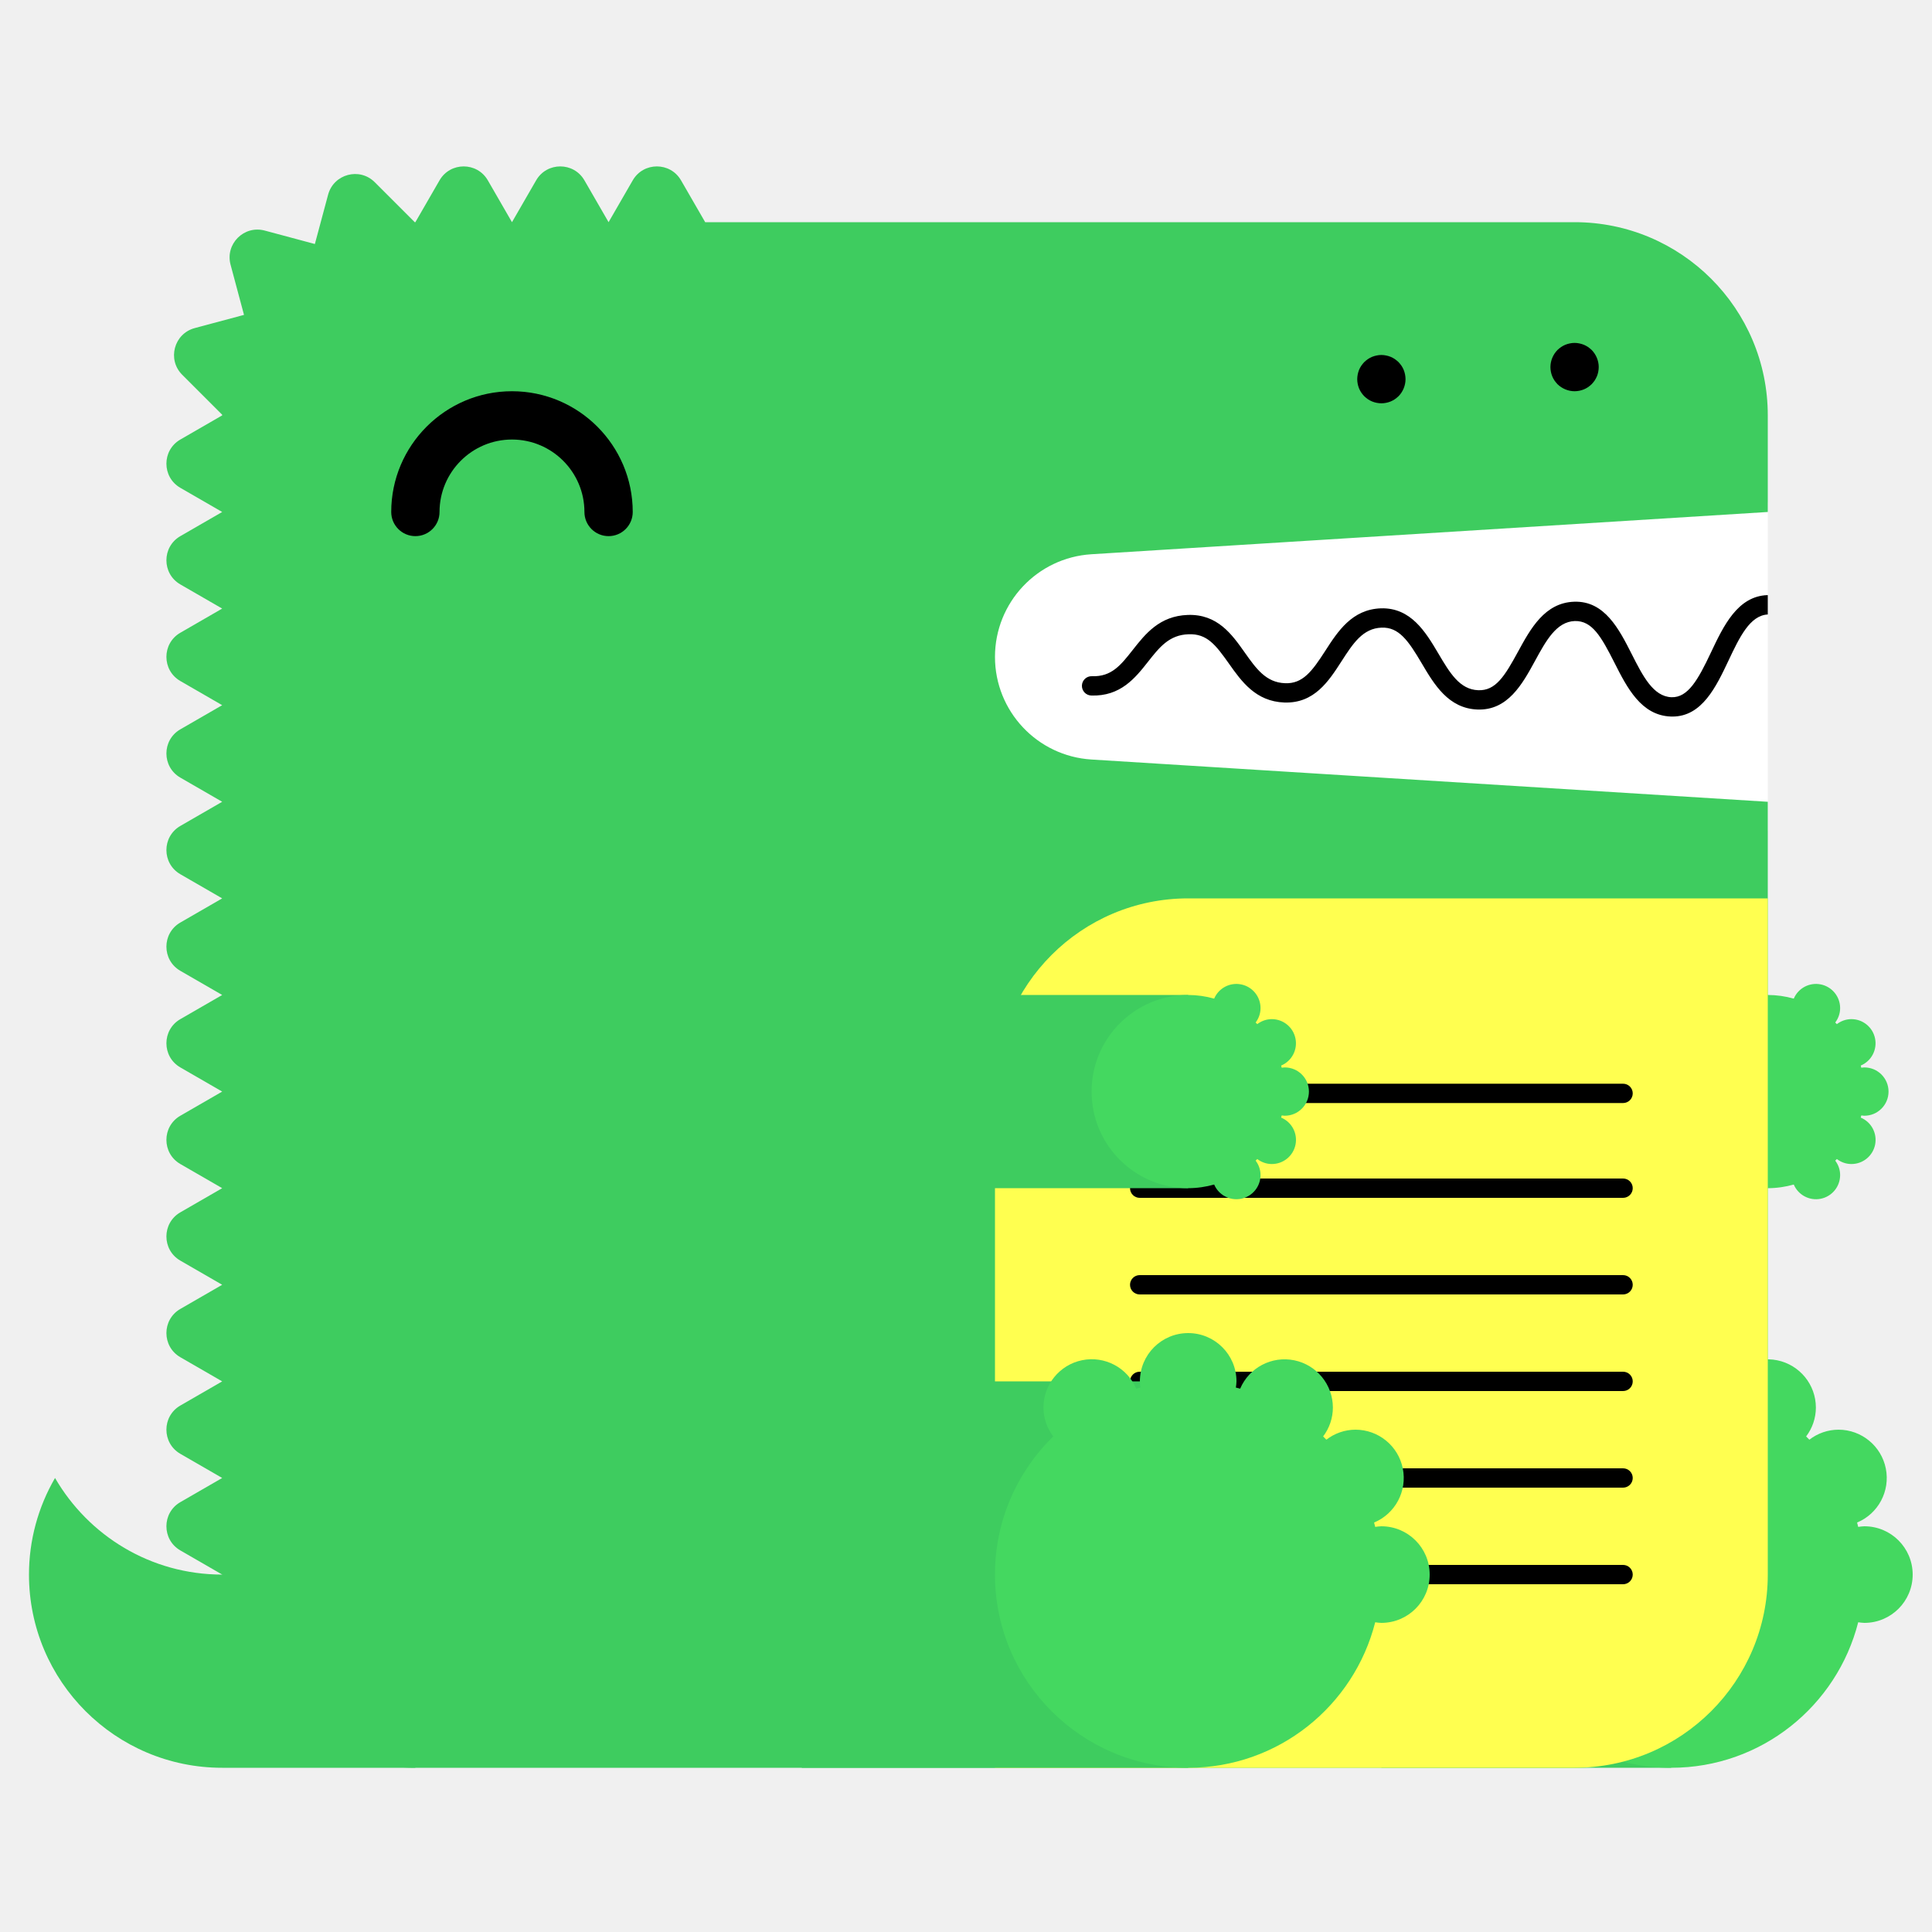
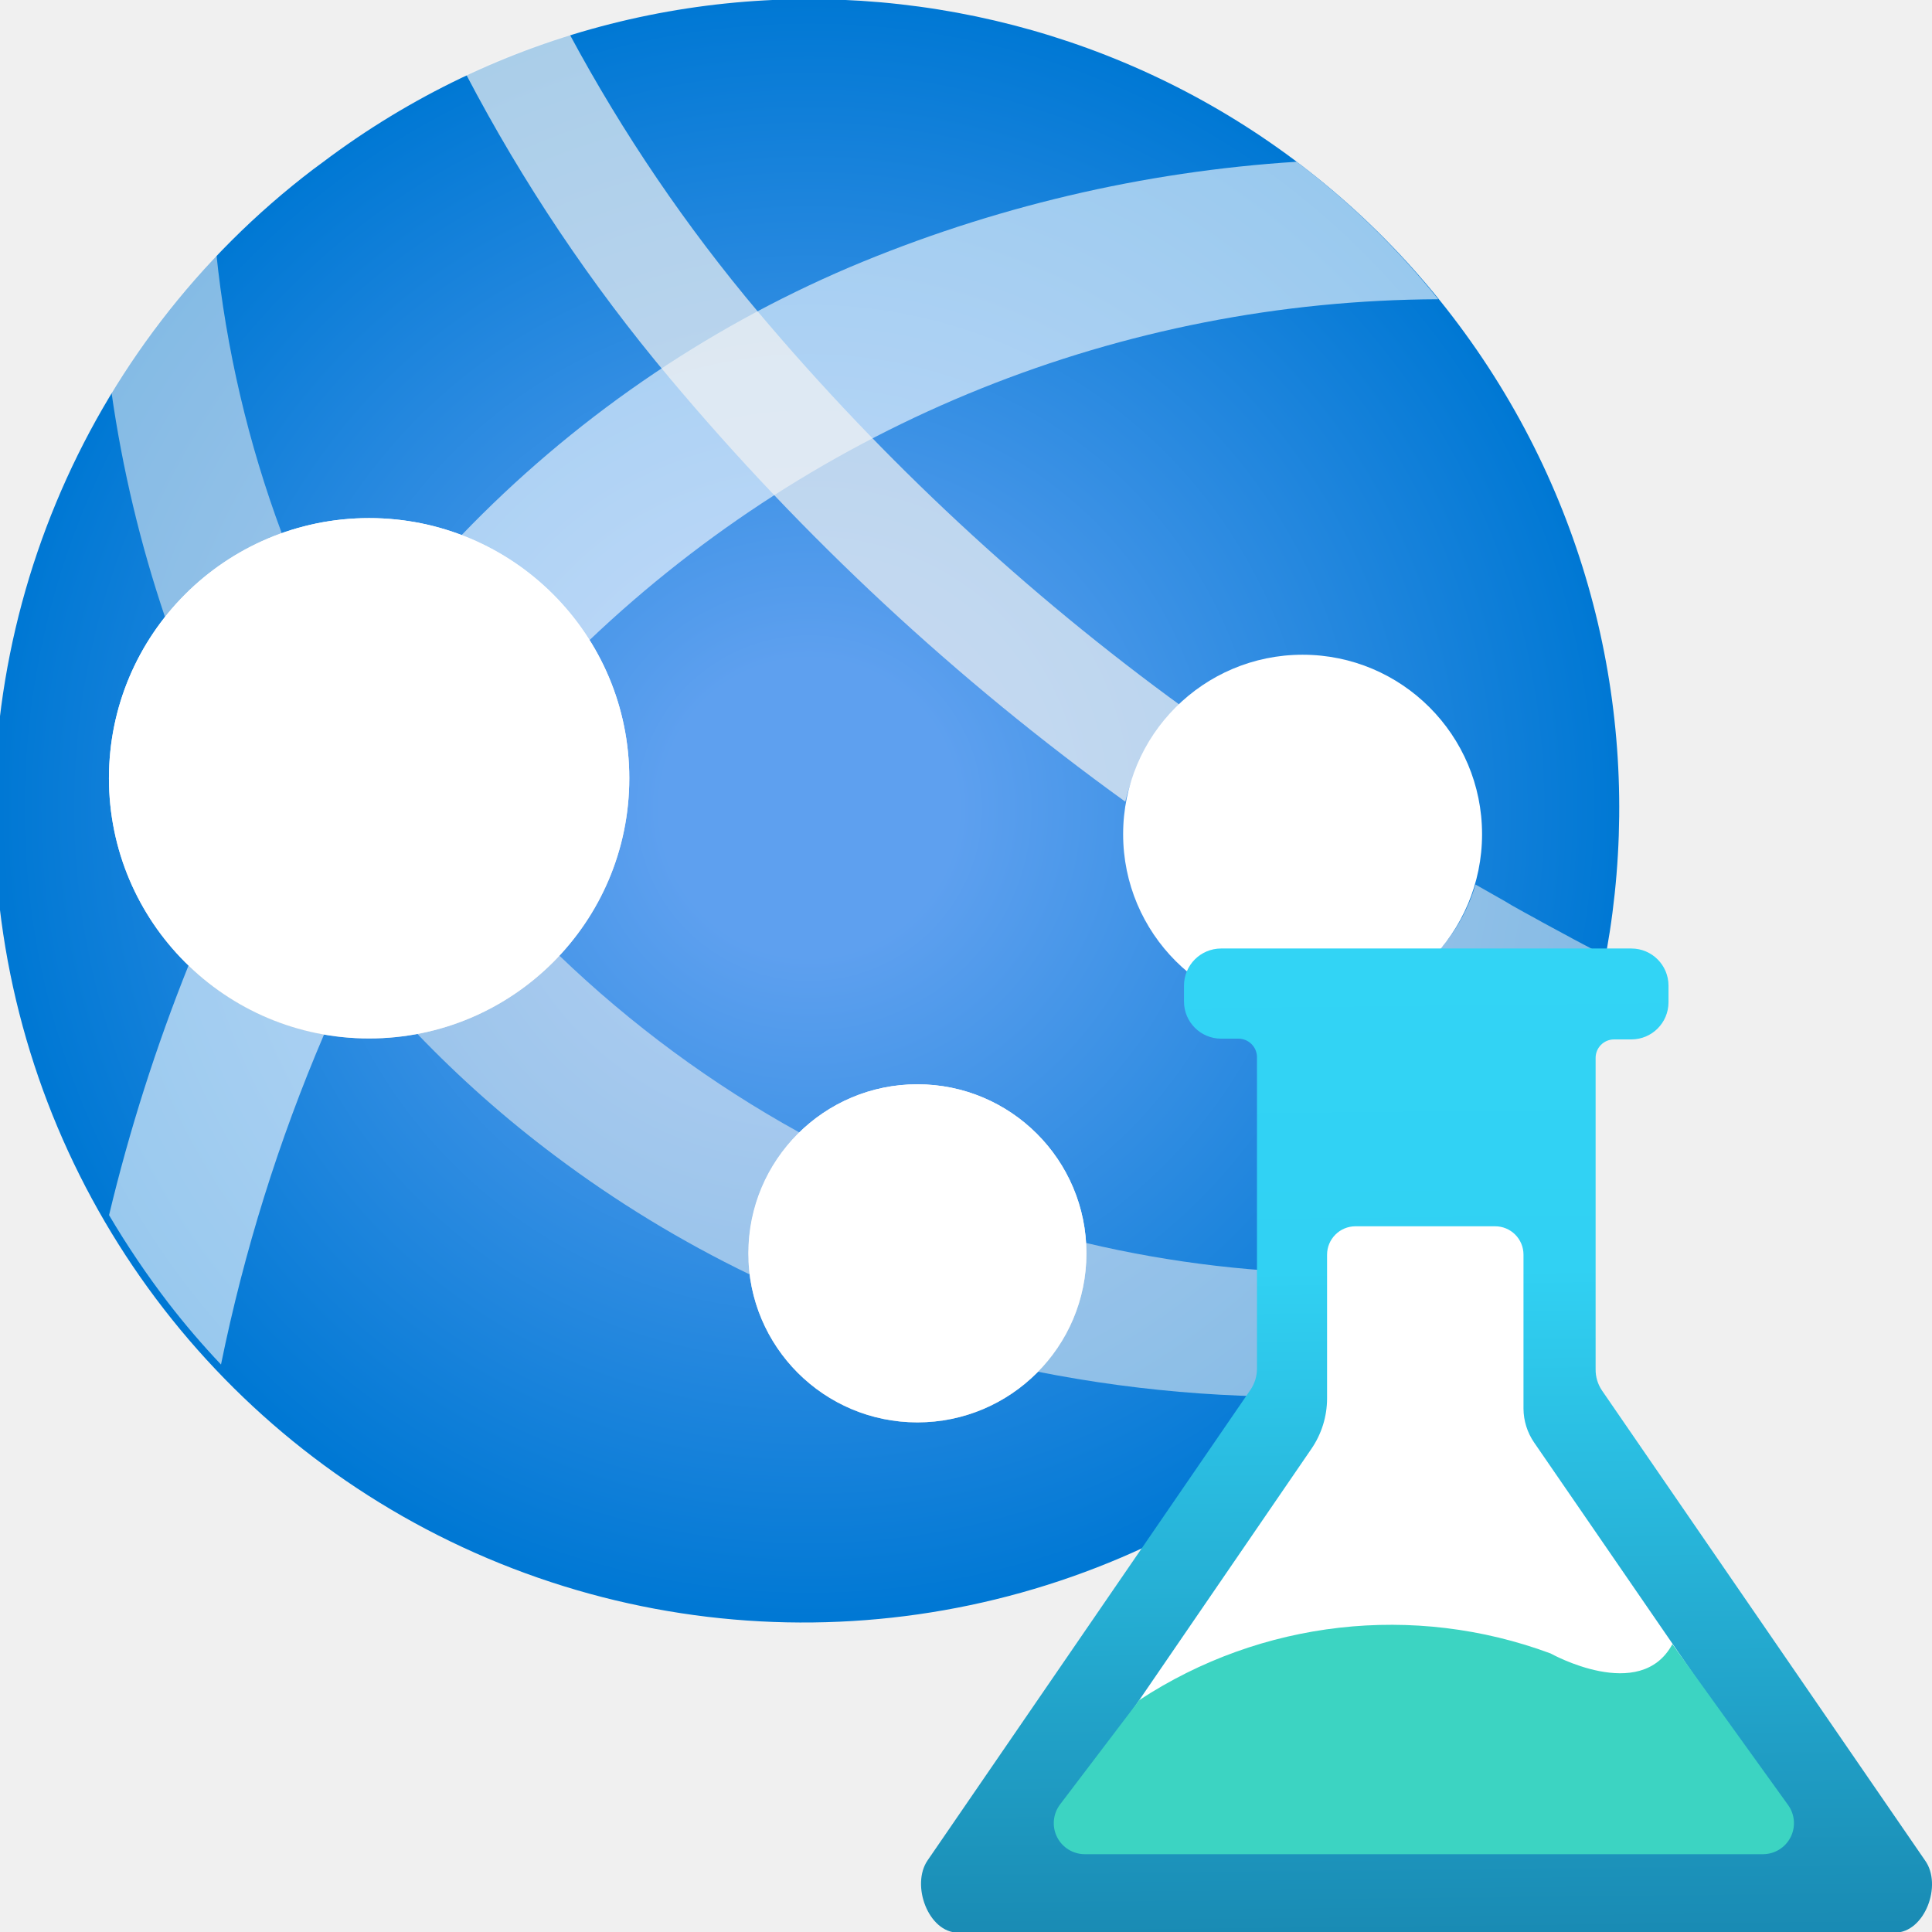
- <svg xmlns="http://www.w3.org/2000/svg" width="200" height="200" viewBox="0 0 200 200">
-   <g fill="none" fill-rule="evenodd">
-     <path fill="#FFF" d="M99 52h84v34H99z" />
-     <path d="M23 163c-7.398 0-13.843-4.027-17.303-10A19.886 19.886 0 0 0 3 163c0 11.046 8.954 20 20 20h20v-20H23z" fill="#3ECC5F" />
-     <path d="M112.98 57.376L183 53V43c0-11.046-8.954-20-20-20H73l-2.5-4.33c-1.112-1.925-3.889-1.925-5 0L63 23l-2.5-4.33c-1.111-1.925-3.889-1.925-5 0L53 23l-2.5-4.33c-1.111-1.925-3.889-1.925-5 0L43 23c-.022 0-.042.003-.065.003l-4.142-4.141c-1.57-1.571-4.252-.853-4.828 1.294l-1.369 5.104-5.192-1.392c-2.148-.575-4.111 1.389-3.535 3.536l1.39 5.193-5.102 1.367c-2.148.576-2.867 3.259-1.296 4.83l4.142 4.142c0 .021-.003.042-.003.064l-4.33 2.5c-1.925 1.111-1.925 3.889 0 5L23 53l-4.33 2.5c-1.925 1.111-1.925 3.889 0 5L23 63l-4.33 2.5c-1.925 1.111-1.925 3.889 0 5L23 73l-4.33 2.5c-1.925 1.111-1.925 3.889 0 5L23 83l-4.33 2.5c-1.925 1.111-1.925 3.889 0 5L23 93l-4.33 2.5c-1.925 1.111-1.925 3.889 0 5L23 103l-4.33 2.5c-1.925 1.111-1.925 3.889 0 5L23 113l-4.33 2.5c-1.925 1.111-1.925 3.889 0 5L23 123l-4.33 2.5c-1.925 1.111-1.925 3.889 0 5L23 133l-4.33 2.5c-1.925 1.111-1.925 3.889 0 5L23 143l-4.33 2.5c-1.925 1.111-1.925 3.889 0 5L23 153l-4.33 2.5c-1.925 1.111-1.925 3.889 0 5L23 163c0 11.046 8.954 20 20 20h120c11.046 0 20-8.954 20-20V83l-70.02-4.376A10.645 10.645 0 0 1 103 68c0-5.621 4.37-10.273 9.98-10.624" fill="#3ECC5F" />
-     <path fill="#3ECC5F" d="M143 183h30v-40h-30z" />
-     <path d="M193 158c-.219 0-.428.037-.639.064-.038-.15-.074-.301-.116-.451A5 5 0 0 0 190.32 148a4.96 4.96 0 0 0-3.016 1.036 26.531 26.531 0 0 0-.335-.336 4.955 4.955 0 0 0 1.011-2.987 5 5 0 0 0-9.599-1.959c-.148-.042-.297-.077-.445-.115.027-.211.064-.42.064-.639a5 5 0 0 0-5-5 5 5 0 0 0-5 5c0 .219.037.428.064.639-.148.038-.297.073-.445.115a4.998 4.998 0 0 0-9.599 1.959c0 1.125.384 2.151 1.011 2.987-3.717 3.632-6.031 8.693-6.031 14.3 0 11.046 8.954 20 20 20 9.339 0 17.16-6.41 19.361-15.064.211.027.42.064.639.064a5 5 0 0 0 5-5 5 5 0 0 0-5-5" fill="#44D860" />
-     <path fill="#3ECC5F" d="M153 123h30v-20h-30z" />
-     <path d="M193 115.5a2.5 2.5 0 1 0 0-5c-.109 0-.214.019-.319.032-.02-.075-.037-.15-.058-.225a2.501 2.501 0 0 0-.963-4.807c-.569 0-1.088.197-1.508.518a6.653 6.653 0 0 0-.168-.168c.314-.417.506-.931.506-1.494a2.5 2.5 0 0 0-4.8-.979A9.987 9.987 0 0 0 183 103c-5.522 0-10 4.478-10 10s4.478 10 10 10c.934 0 1.833-.138 2.69-.377a2.5 2.5 0 0 0 4.8-.979c0-.563-.192-1.077-.506-1.494.057-.055.113-.111.168-.168.42.321.939.518 1.508.518a2.5 2.5 0 0 0 .963-4.807c.021-.074.038-.15.058-.225.105.013.21.032.319.032" fill="#44D860" />
-     <path d="M63 55.5a2.5 2.5 0 0 1-2.5-2.5c0-4.136-3.364-7.5-7.5-7.5s-7.5 3.364-7.5 7.5a2.5 2.5 0 1 1-5 0c0-6.893 5.607-12.5 12.5-12.5S65.5 46.107 65.5 53a2.5 2.5 0 0 1-2.5 2.5" fill="#000" />
-     <path d="M103 183h60c11.046 0 20-8.954 20-20V93h-60c-11.046 0-20 8.954-20 20v70z" fill="#FFFF50" />
-     <path d="M168.02 124h-50.04a1 1 0 1 1 0-2h50.04a1 1 0 1 1 0 2m0 20h-50.04a1 1 0 1 1 0-2h50.04a1 1 0 1 1 0 2m0 20h-50.04a1 1 0 1 1 0-2h50.04a1 1 0 1 1 0 2m0-49.814h-50.04a1 1 0 1 1 0-2h50.04a1 1 0 1 1 0 2m0 19.814h-50.04a1 1 0 1 1 0-2h50.04a1 1 0 1 1 0 2m0 20h-50.04a1 1 0 1 1 0-2h50.04a1 1 0 1 1 0 2M183 61.611c-.012 0-.022-.006-.034-.005-3.09.105-4.552 3.196-5.842 5.923-1.346 2.85-2.387 4.703-4.093 4.647-1.889-.068-2.969-2.202-4.113-4.46-1.314-2.594-2.814-5.536-5.963-5.426-3.046.104-4.513 2.794-5.807 5.167-1.377 2.528-2.314 4.065-4.121 3.994-1.927-.07-2.951-1.805-4.136-3.813-1.321-2.236-2.848-4.75-5.936-4.664-2.994.103-4.465 2.385-5.763 4.4-1.373 2.13-2.335 3.428-4.165 3.351-1.973-.07-2.992-1.51-4.171-3.177-1.324-1.873-2.816-3.993-5.895-3.89-2.928.1-4.399 1.97-5.696 3.618-1.232 1.564-2.194 2.802-4.229 2.724a1 1 0 0 0-.072 2c3.017.101 4.545-1.8 5.872-3.487 1.177-1.496 2.193-2.787 4.193-2.855 1.926-.082 2.829 1.115 4.195 3.045 1.297 1.834 2.769 3.914 5.731 4.021 3.103.104 4.596-2.215 5.918-4.267 1.182-1.834 2.202-3.417 4.15-3.484 1.793-.067 2.769 1.35 4.145 3.681 1.297 2.197 2.766 4.686 5.787 4.796 3.125.108 4.634-2.62 5.949-5.035 1.139-2.088 2.214-4.06 4.119-4.126 1.793-.042 2.728 1.595 4.111 4.33 1.292 2.553 2.757 5.445 5.825 5.556l.169.003c3.064 0 4.518-3.075 5.805-5.794 1.139-2.41 2.217-4.68 4.067-4.773v-2z" fill="#000" />
-     <path fill="#3ECC5F" d="M83 183h40v-40H83z" />
-     <path d="M143 158c-.219 0-.428.037-.639.064-.038-.15-.074-.301-.116-.451A5 5 0 0 0 140.32 148a4.96 4.96 0 0 0-3.016 1.036 26.531 26.531 0 0 0-.335-.336 4.955 4.955 0 0 0 1.011-2.987 5 5 0 0 0-9.599-1.959c-.148-.042-.297-.077-.445-.115.027-.211.064-.42.064-.639a5 5 0 0 0-5-5 5 5 0 0 0-5 5c0 .219.037.428.064.639-.148.038-.297.073-.445.115a4.998 4.998 0 0 0-9.599 1.959c0 1.125.384 2.151 1.011 2.987-3.717 3.632-6.031 8.693-6.031 14.3 0 11.046 8.954 20 20 20 9.339 0 17.16-6.41 19.361-15.064.211.027.42.064.639.064a5 5 0 0 0 5-5 5 5 0 0 0-5-5" fill="#44D860" />
-     <path fill="#3ECC5F" d="M83 123h40v-20H83z" />
-     <path d="M133 115.5a2.5 2.5 0 1 0 0-5c-.109 0-.214.019-.319.032-.02-.075-.037-.15-.058-.225a2.501 2.501 0 0 0-.963-4.807c-.569 0-1.088.197-1.508.518a6.653 6.653 0 0 0-.168-.168c.314-.417.506-.931.506-1.494a2.5 2.5 0 0 0-4.8-.979A9.987 9.987 0 0 0 123 103c-5.522 0-10 4.478-10 10s4.478 10 10 10c.934 0 1.833-.138 2.69-.377a2.5 2.5 0 0 0 4.8-.979c0-.563-.192-1.077-.506-1.494.057-.055.113-.111.168-.168.42.321.939.518 1.508.518a2.5 2.5 0 0 0 .963-4.807c.021-.074.038-.15.058-.225.105.013.21.032.319.032" fill="#44D860" />
-     <path d="M143 41.75c-.16 0-.33-.02-.49-.05a2.52 2.52 0 0 1-.47-.14c-.15-.06-.29-.14-.431-.23-.13-.09-.259-.2-.38-.31-.109-.12-.219-.24-.309-.38s-.17-.28-.231-.43a2.619 2.619 0 0 1-.189-.96c0-.16.02-.33.05-.49.03-.16.08-.31.139-.47.061-.15.141-.29.231-.43.09-.13.2-.26.309-.38.121-.11.25-.22.38-.31.141-.09.281-.17.431-.23.149-.06.31-.11.47-.14.32-.07.65-.07.98 0 .159.03.32.08.47.14.149.06.29.14.43.23.13.09.259.2.38.31.11.12.22.25.31.38.09.14.17.28.23.43.06.16.11.31.14.47.029.16.05.33.05.49 0 .66-.271 1.31-.73 1.77-.121.11-.25.22-.38.31-.14.09-.281.17-.43.23a2.565 2.565 0 0 1-.96.19m20-1.25c-.66 0-1.3-.27-1.771-.73a3.802 3.802 0 0 1-.309-.38c-.09-.14-.17-.28-.231-.43a2.619 2.619 0 0 1-.189-.96c0-.66.27-1.3.729-1.77.121-.11.25-.22.38-.31.141-.09.281-.17.431-.23.149-.06.31-.11.47-.14.32-.07.66-.07.98 0 .159.03.32.08.47.14.149.06.29.14.43.23.13.09.259.2.38.31.459.47.73 1.11.73 1.77 0 .16-.021.33-.05.49-.03.16-.08.32-.14.47-.07.15-.14.29-.23.43-.09.13-.2.26-.31.38-.121.11-.25.22-.38.31-.14.09-.281.17-.43.23a2.565 2.565 0 0 1-.96.19" fill="#000" />
+ <svg xmlns="http://www.w3.org/2000/svg" width="18" height="18" viewBox="0 0 18 18">
+   <defs>
+     <radialGradient id="a827c3ba-f052-4b7c-a800-1673f7d95a11" cx="1848.536" cy="3347.483" r="50.267" gradientTransform="translate(-269.742 -494.591) scale(0.15)" gradientUnits="userSpaceOnUse">
+       <stop offset="0.183" stop-color="#5ea0ef" />
+       <stop offset="1" stop-color="#0078d4" />
+     </radialGradient>
+     <linearGradient id="a36e93a1-a936-4449-a50b-45ff03cebe42" x1="3.459" y1="9.738" x2="3.431" y2="6.226" gradientUnits="userSpaceOnUse">
+       <stop offset="0" stop-color="#ccc" />
+       <stop offset="0.123" stop-color="#d7d7d7" />
+       <stop offset="1" stop-color="#fcfcfc" />
+     </linearGradient>
+     <linearGradient id="f7a672b0-856f-4d8f-b76e-13076a124f7f" x1="8.547" y1="13.251" x2="8.547" y2="10.102" gradientUnits="userSpaceOnUse">
+       <stop offset="0" stop-color="#ccc" />
+       <stop offset="0.123" stop-color="#d7d7d7" />
+       <stop offset="1" stop-color="#fcfcfc" />
+     </linearGradient>
+     <linearGradient id="e13ea1c7-f81c-4a74-8128-2b6420d44339" x1="13.196" y1="8.878" x2="13.296" y2="18.078" gradientUnits="userSpaceOnUse">
+       <stop offset="0" stop-color="#32d4f5" />
+       <stop offset="0.321" stop-color="#31d1f3" />
+       <stop offset="1" stop-color="#198ab3" />
+     </linearGradient>
+   </defs>
+   <g id="a99e39f9-86cd-4c16-a9e4-92799fe7b8cd">
+     <g>
+       <path id="a5e9263a-0c33-4427-acd3-f8e8fcf2fe7d" d="M12.161,13.492A7.54,7.54,0,1,1,2.92,1.576L3,1.517a7.54,7.54,0,0,1,9.165,11.975" fill="url(#a827c3ba-f052-4b7c-a800-1673f7d95a11)" />
+       <path d="M5.491,5.965A11.539,11.539,0,0,1,13.4,2.788a7.474,7.474,0,0,0-1.319-1.281,12.775,12.775,0,0,0-4.164.982A11,11,0,0,0,4.3,4.986,2.435,2.435,0,0,1,5.491,5.965Z" fill="#fff" opacity="0.6" />
+       <path d="M1.757,8.994a16.727,16.727,0,0,0-.741,2.327,8.172,8.172,0,0,0,.552.818,7.434,7.434,0,0,0,.491.574A15.853,15.853,0,0,1,3.02,9.636,2.423,2.423,0,0,1,1.757,8.994Z" fill="#fff" opacity="0.6" />
+       <path d="M2.626,4.97a10.587,10.587,0,0,1-.611-2.612,7.454,7.454,0,0,0-.977,1.293,11.712,11.712,0,0,0,.5,2.1A2.429,2.429,0,0,1,2.626,4.97Z" fill="#f2f2f2" opacity="0.55" />
+       <circle cx="3.439" cy="7.251" r="2.424" fill="url(#a36e93a1-a936-4449-a50b-45ff03cebe42)" />
+       <g>
+         <path d="M6.972,11.677a1.568,1.568,0,0,1,.476-1.126A10.677,10.677,0,0,1,5.208,8.9a2.413,2.413,0,0,1-1.324.728,10.513,10.513,0,0,0,1.287,1.14,10.968,10.968,0,0,0,1.816,1.107A1.489,1.489,0,0,1,6.972,11.677Z" fill="#f2f2f2" opacity="0.55" />
+         <path d="M12.559,11.864a10.583,10.583,0,0,1-2.442-.284c0,.032,0,.064,0,.1a1.568,1.568,0,0,1-.448,1.1,12.242,12.242,0,0,0,3.026.216A7.486,7.486,0,0,0,13.72,11.8,10.711,10.711,0,0,1,12.559,11.864Z" fill="#f2f2f2" opacity="0.55" />
+       </g>
+       <circle cx="8.547" cy="11.677" r="1.575" fill="url(#f7a672b0-856f-4d8f-b76e-13076a124f7f)" />
+       <path d="M10.484,7.469a1.629,1.629,0,0,1,.543-.876A22.368,22.368,0,0,1,7.068,2.912,15.137,15.137,0,0,1,5.308.321a7.429,7.429,0,0,0-.966.371A15.767,15.767,0,0,0,6.236,3.519,23.43,23.43,0,0,0,10.484,7.469Z" fill="#f2f2f2" opacity="0.7" />
+       <circle cx="12.136" cy="7.772" r="1.672" fill="#fff" />
+       <path d="M14.944,8.9,14.66,8.75l-.027-.015-.263-.142-.048-.027c-.08-.043-.159-.087-.237-.131L14.027,8.4l-.28-.159a1.586,1.586,0,0,1-.564.82c.109.063.22.127.332.19l.075.042.308.171.03.017c.249.136.5.27.765.4h0a7.258,7.258,0,0,0,.251-.988Z" fill="#f2f2f2" opacity="0.55" />
+       <circle cx="3.439" cy="7.251" r="2.424" fill="#fff" />
+       <circle cx="8.547" cy="11.677" r="1.575" fill="#fff" />
+       <path d="M17.654,18.006H8.927c-.278,0-.442-.444-.285-.673l3.008-4.384a.351.351,0,0,0,.061-.2v-2.9a.173.173,0,0,0-.173-.172h-.162a.346.346,0,0,1-.345-.345V9.183a.346.346,0,0,1,.345-.346H15.2a.346.346,0,0,1,.345.346v.156a.346.346,0,0,1-.345.345h-.162a.172.172,0,0,0-.172.172v2.9a.345.345,0,0,0,.06.2l3.009,4.377C18.1,17.562,17.932,18.006,17.654,18.006Z" fill="url(#e13ea1c7-f81c-4a74-8128-2b6420d44339)" />
+       <path d="M9.932,16.835,12.217,13.5a.831.831,0,0,0,.147-.472V11.69a.265.265,0,0,1,.265-.265h1.3a.264.264,0,0,1,.265.265v1.433a.564.564,0,0,0,.1.318l2.334,3.394a.2.2,0,0,1-.165.312H10.1A.2.2,0,0,1,9.932,16.835Z" fill="#fff" />
+       <path d="M10.615,15.839a4.272,4.272,0,0,1,3.832-.434s.836.468,1.134-.087l1.079,1.5a.289.289,0,0,1-.234.457h-6.32a.289.289,0,0,1-.23-.463Z" fill="#3cd4c2" />
+     </g>
  </g>
</svg>
